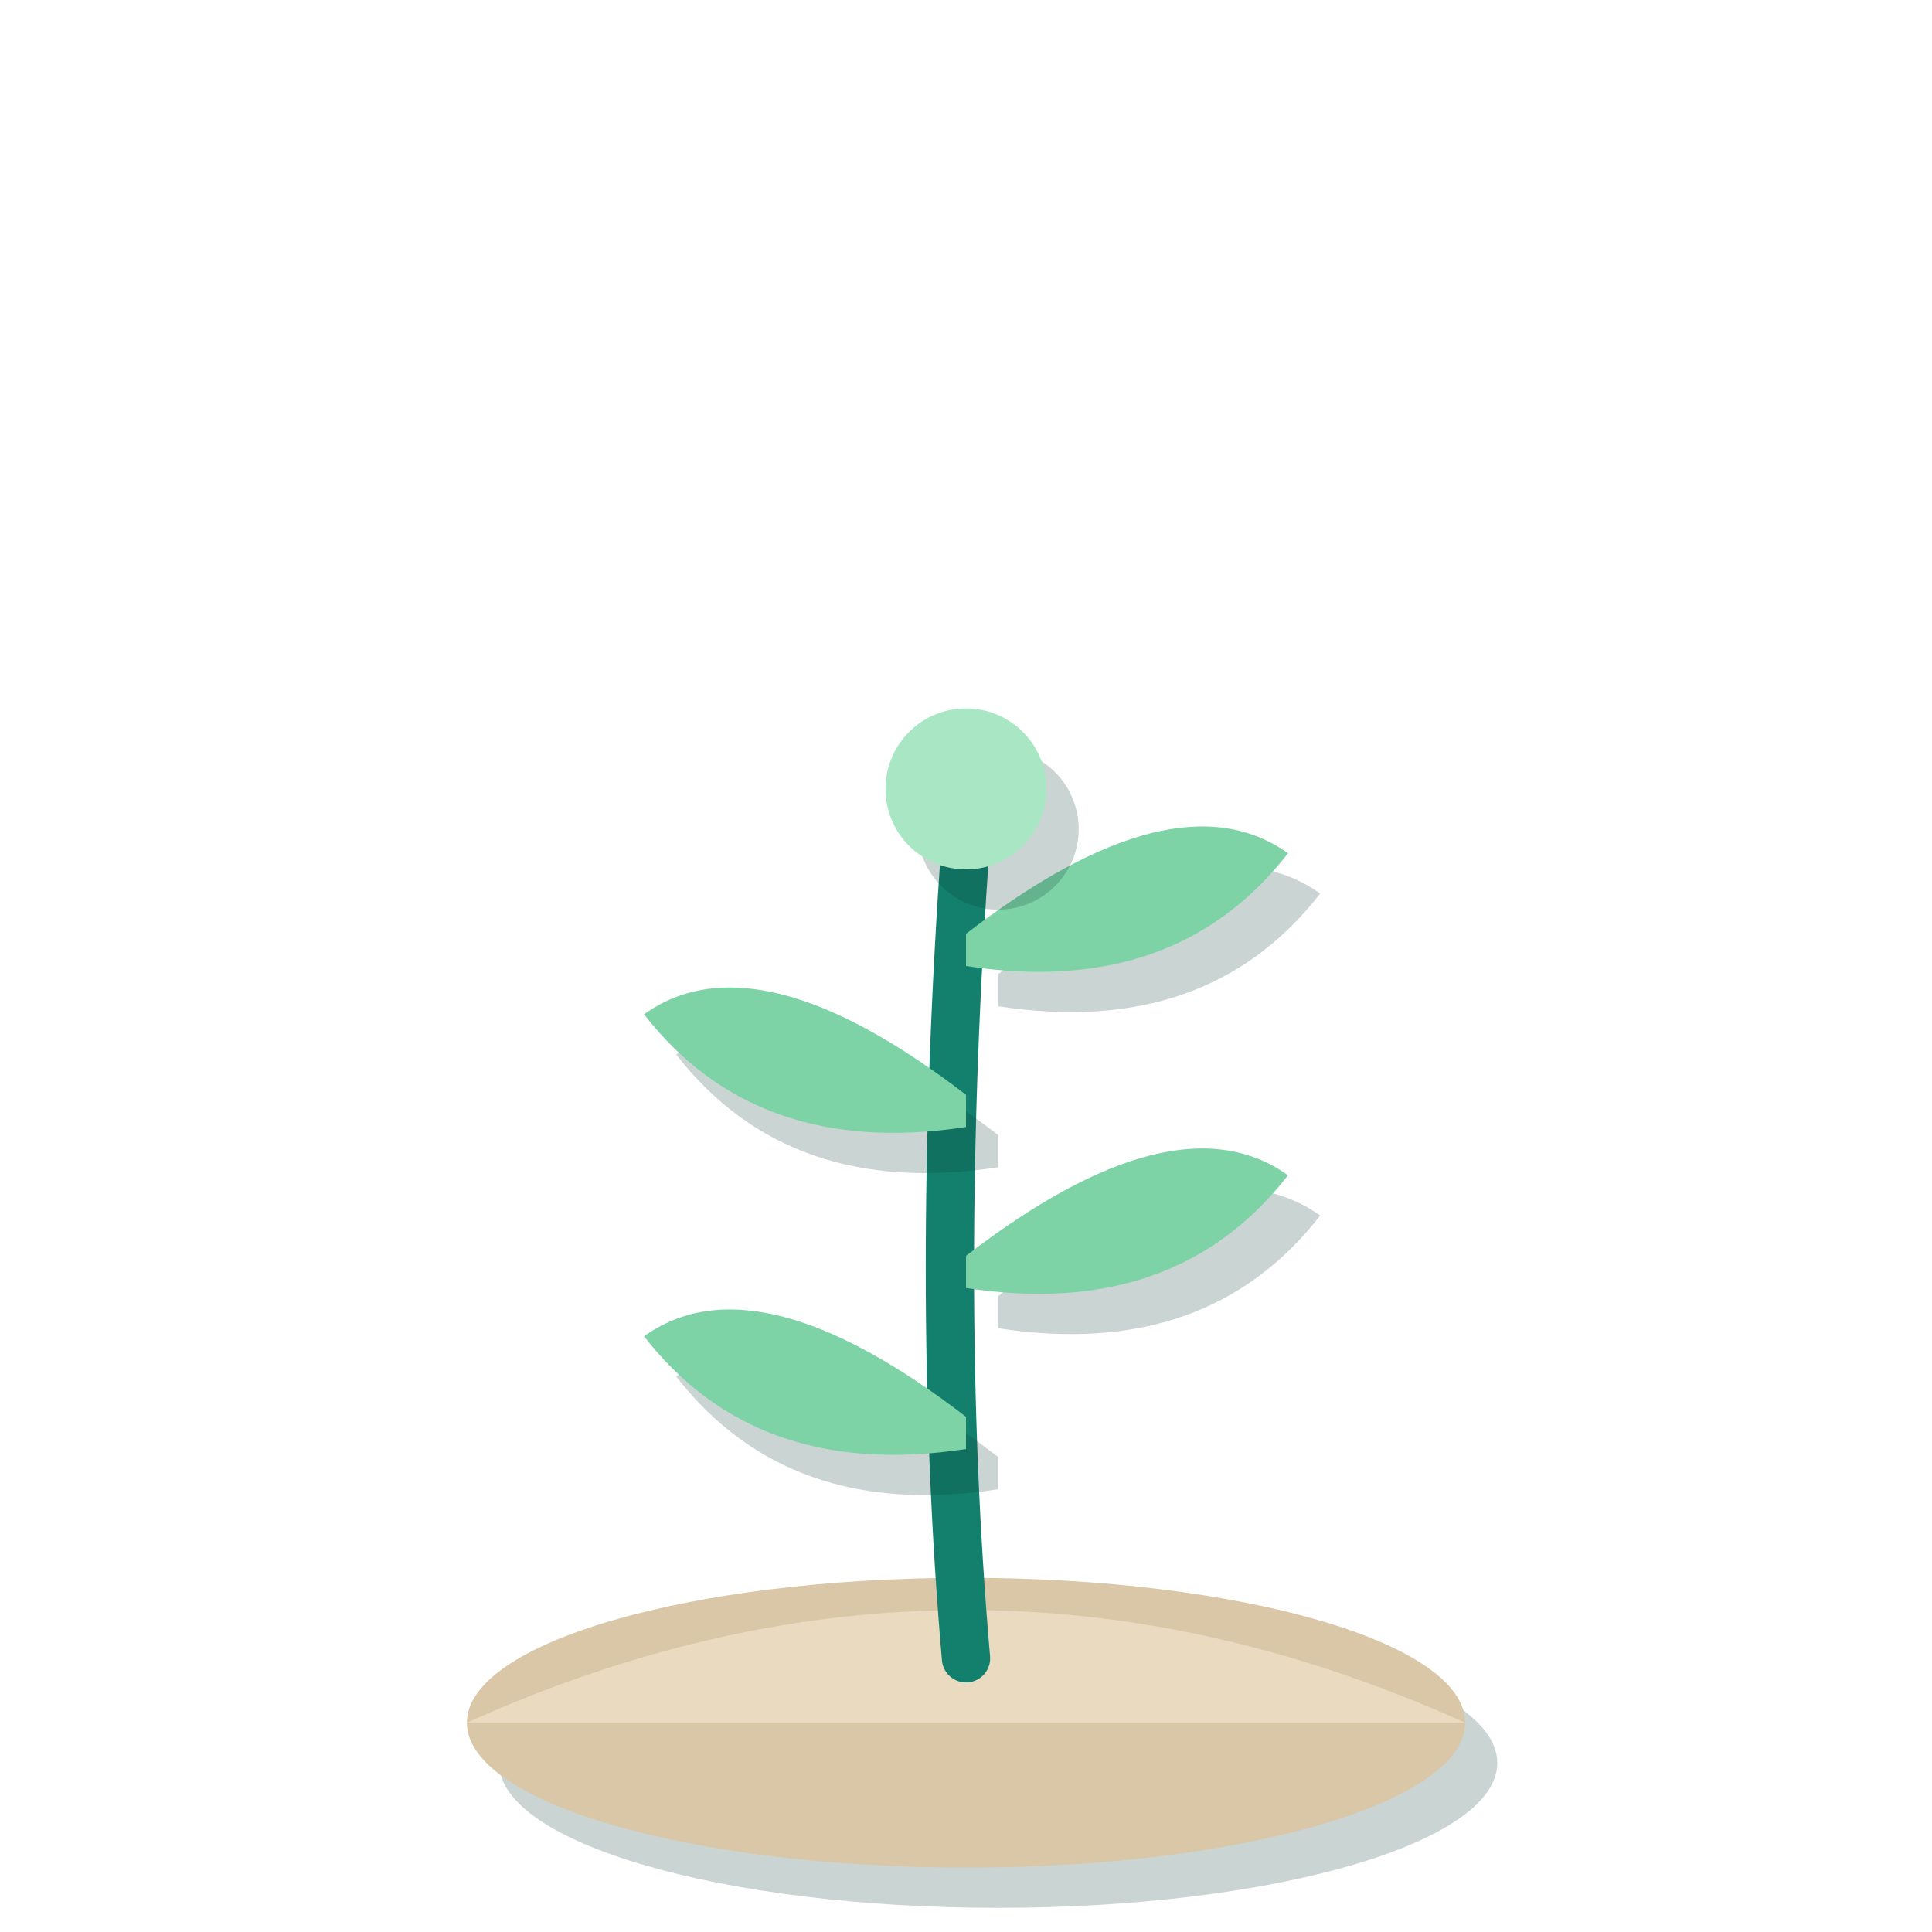
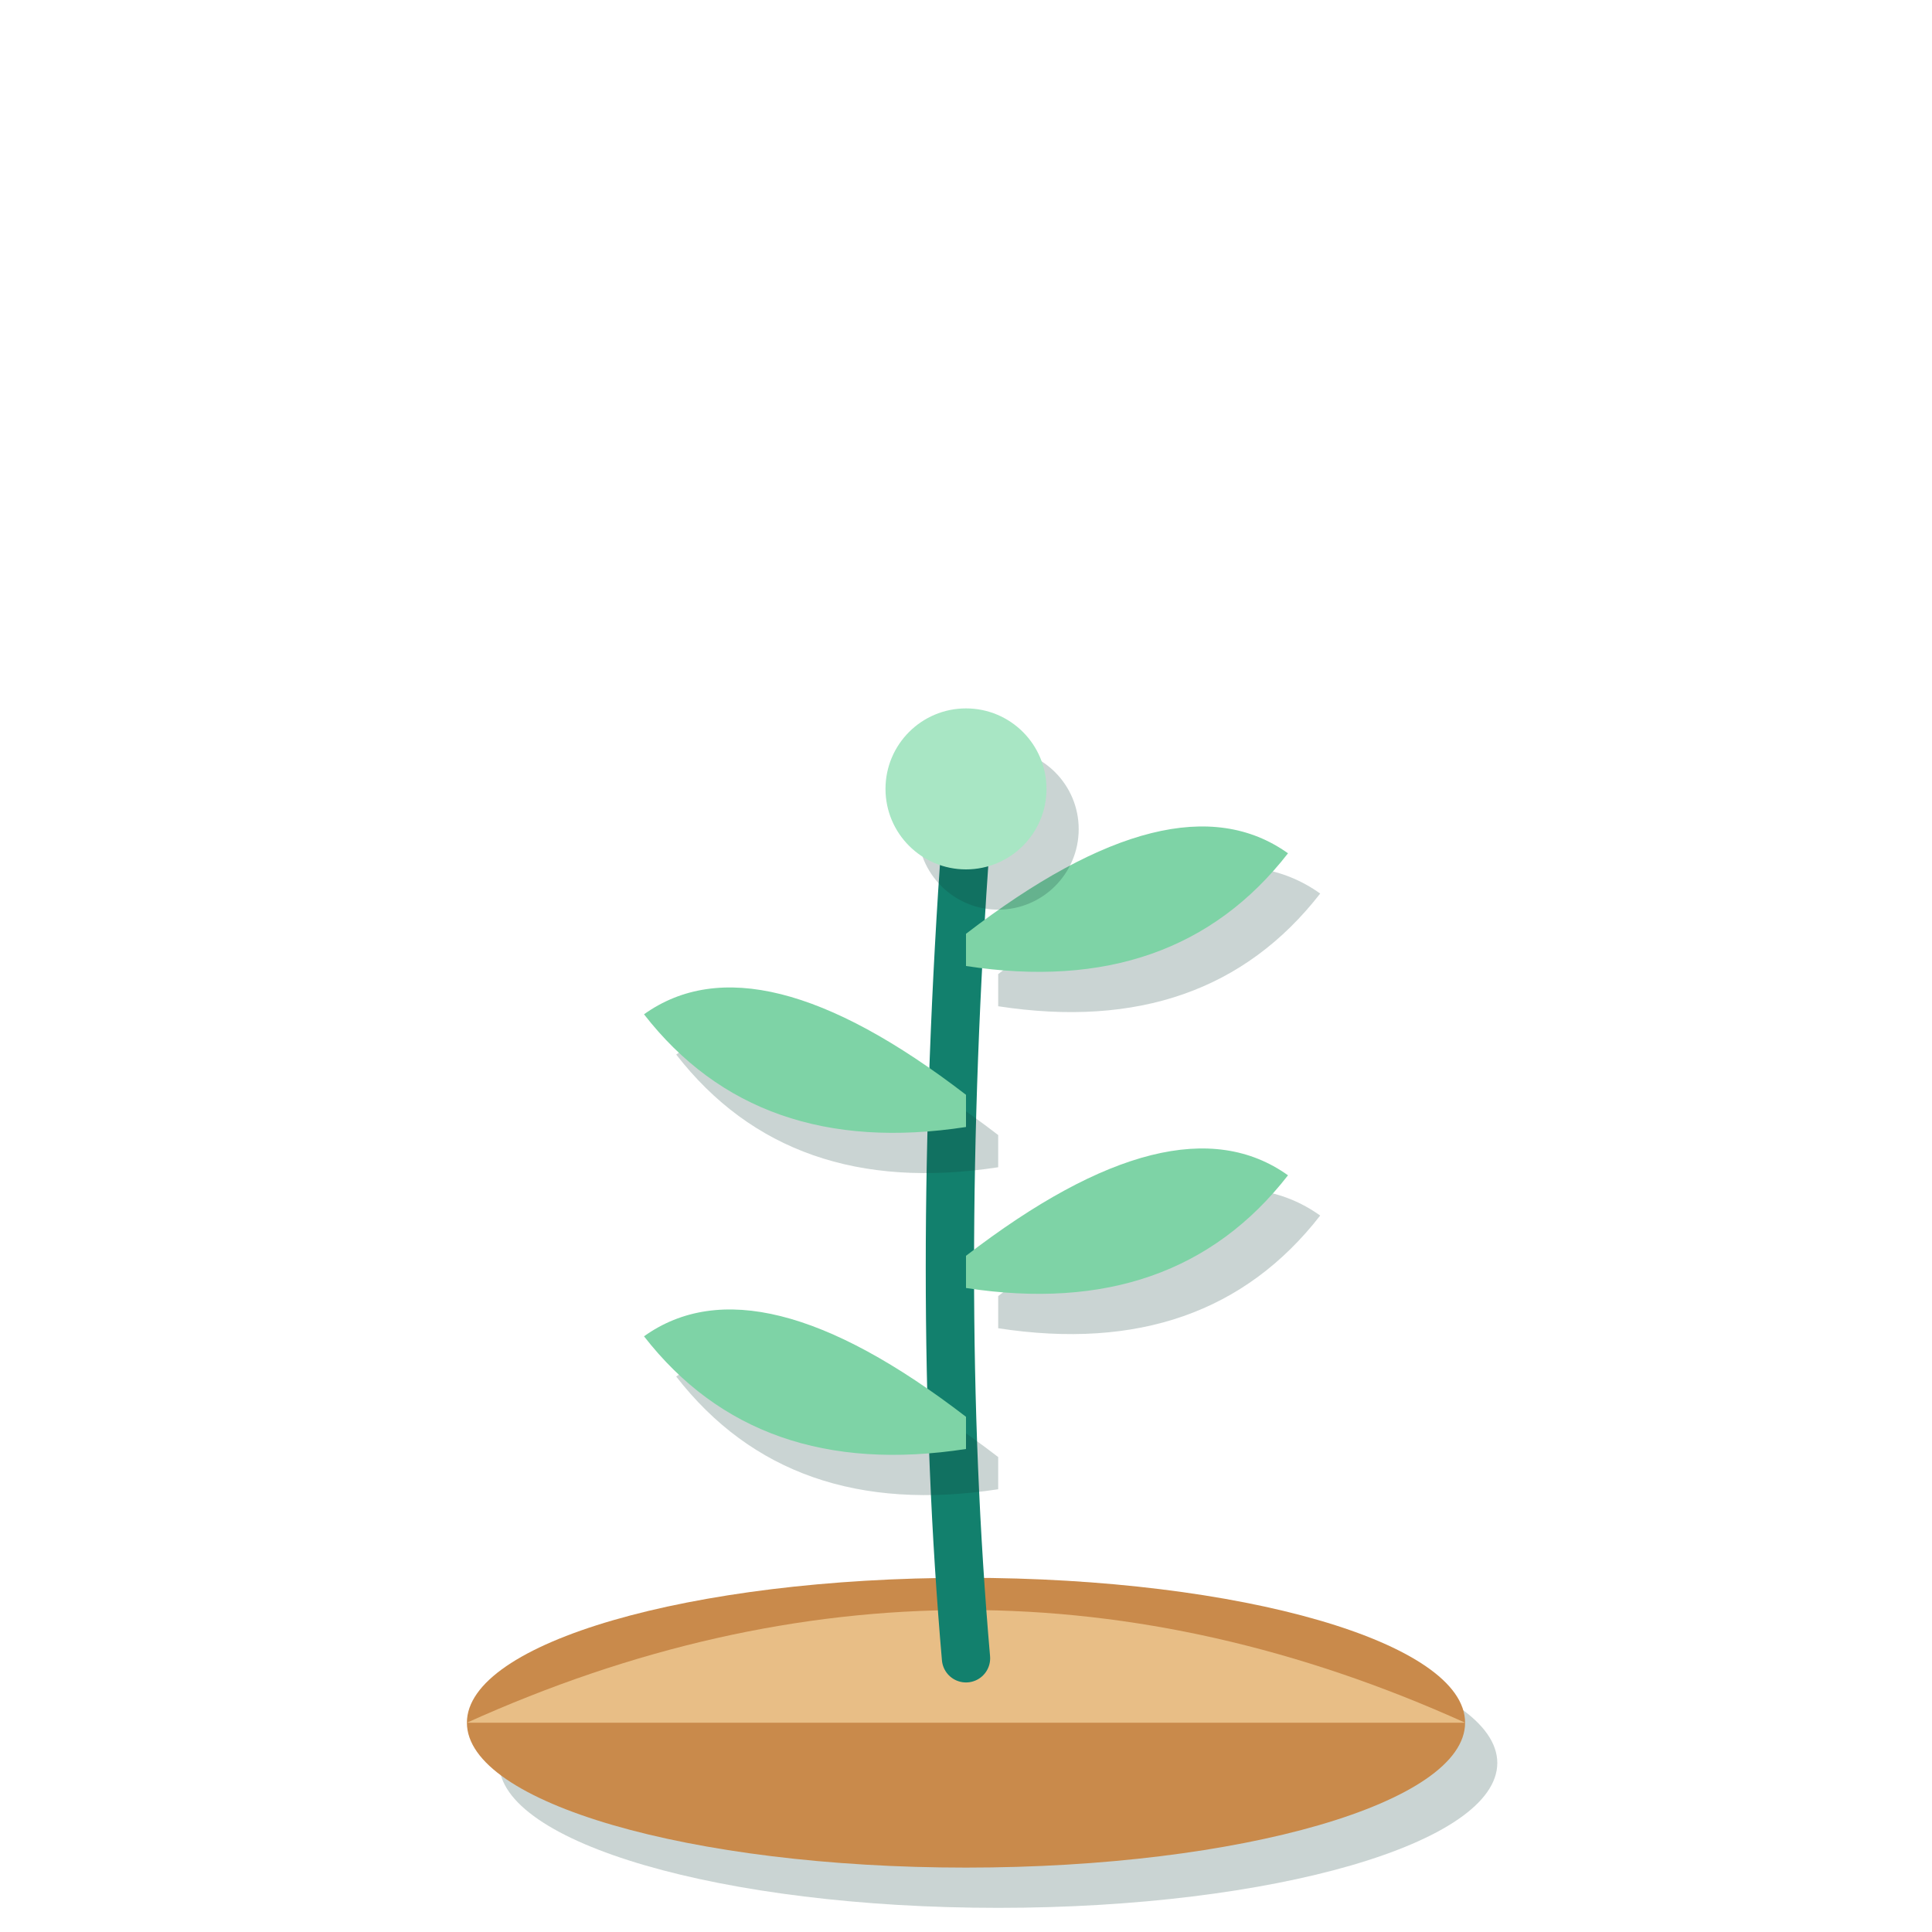
<svg xmlns="http://www.w3.org/2000/svg" viewBox="0 0 240 240">
  <g transform="translate(4 5)" opacity="0.22">
    <ellipse cx="120" cy="214" rx="62" ry="18" fill="#0F3D36" />
    <path d="M58 214 Q120 186 182 214 Z" fill="#0F3D36" />
  </g>
-   <ellipse cx="120" cy="214" rx="62" ry="18" fill="#D9C7A7" />
-   <path d="M58 214 Q120 186 182 214 Z" fill="#EADBC0" />
+   <ellipse cx="120" cy="214" rx="62" ry="18" fill="#C98A4B" />
+   <path d="M58 214 Q120 186 182 214 Z" fill="#E8BE86" />
  <path d="M120 206 Q116 160 120 104" fill="none" stroke="#12806D" stroke-width="6" stroke-linecap="round" stroke-linejoin="round" />
  <g transform="translate(4 5)" opacity="0.22">
    <path d="M120 176 Q94 156 80 166 Q94 184 120 180 Z" fill="#0F3D36" />
    <path d="M120 156 Q146 136 160 146 Q146 164 120 160 Z" fill="#0F3D36" />
    <path d="M120 136 Q94 116 80 126 Q94 144 120 140 Z" fill="#0F3D36" />
    <path d="M120 116 Q146 96 160 106 Q146 124 120 120 Z" fill="#0F3D36" />
  </g>
  <path d="M120 176 Q94 156 80 166 Q94 184 120 180 Z" fill="#7ED3A6" />
  <path d="M120 156 Q146 136 160 146 Q146 164 120 160 Z" fill="#7ED3A6" />
  <path d="M120 136 Q94 116 80 126 Q94 144 120 140 Z" fill="#7ED3A6" />
  <path d="M120 116 Q146 96 160 106 Q146 124 120 120 Z" fill="#7ED3A6" />
  <g transform="translate(4 5)" opacity="0.22">
    <circle cx="120" cy="98" r="10" fill="#0F3D36" />
  </g>
  <circle cx="120" cy="98" r="10" fill="#A8E6C4" />
</svg>
